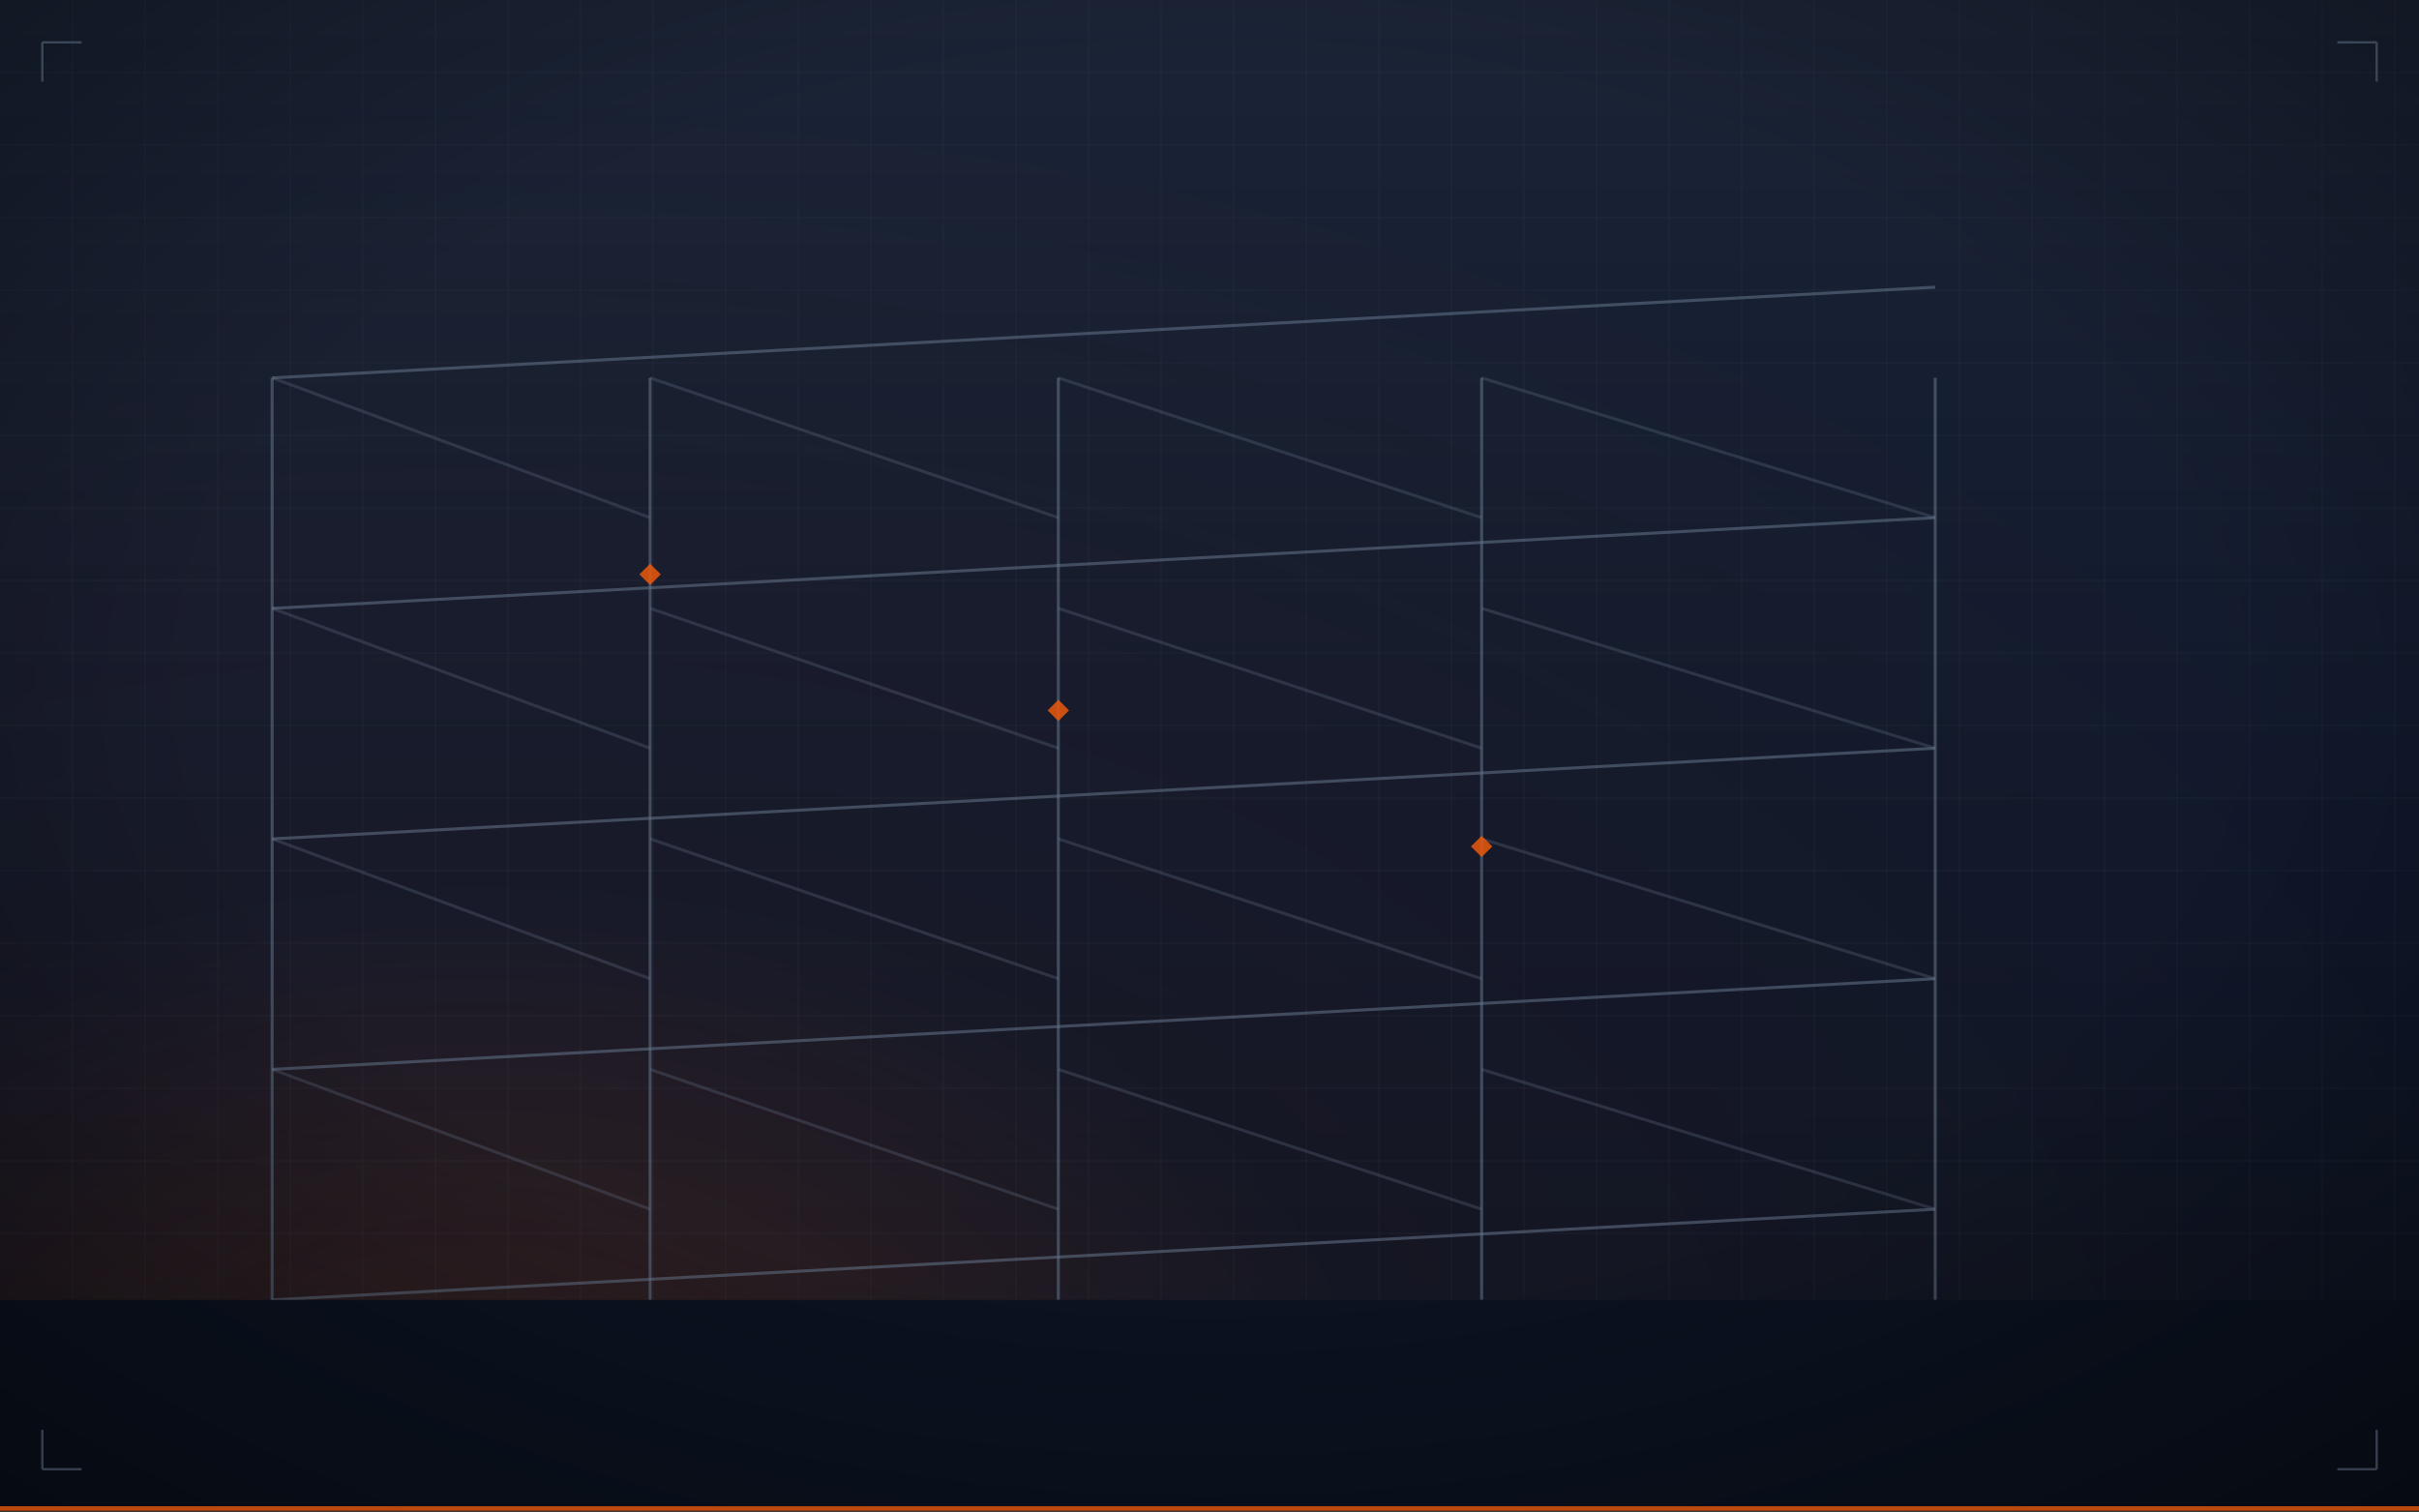
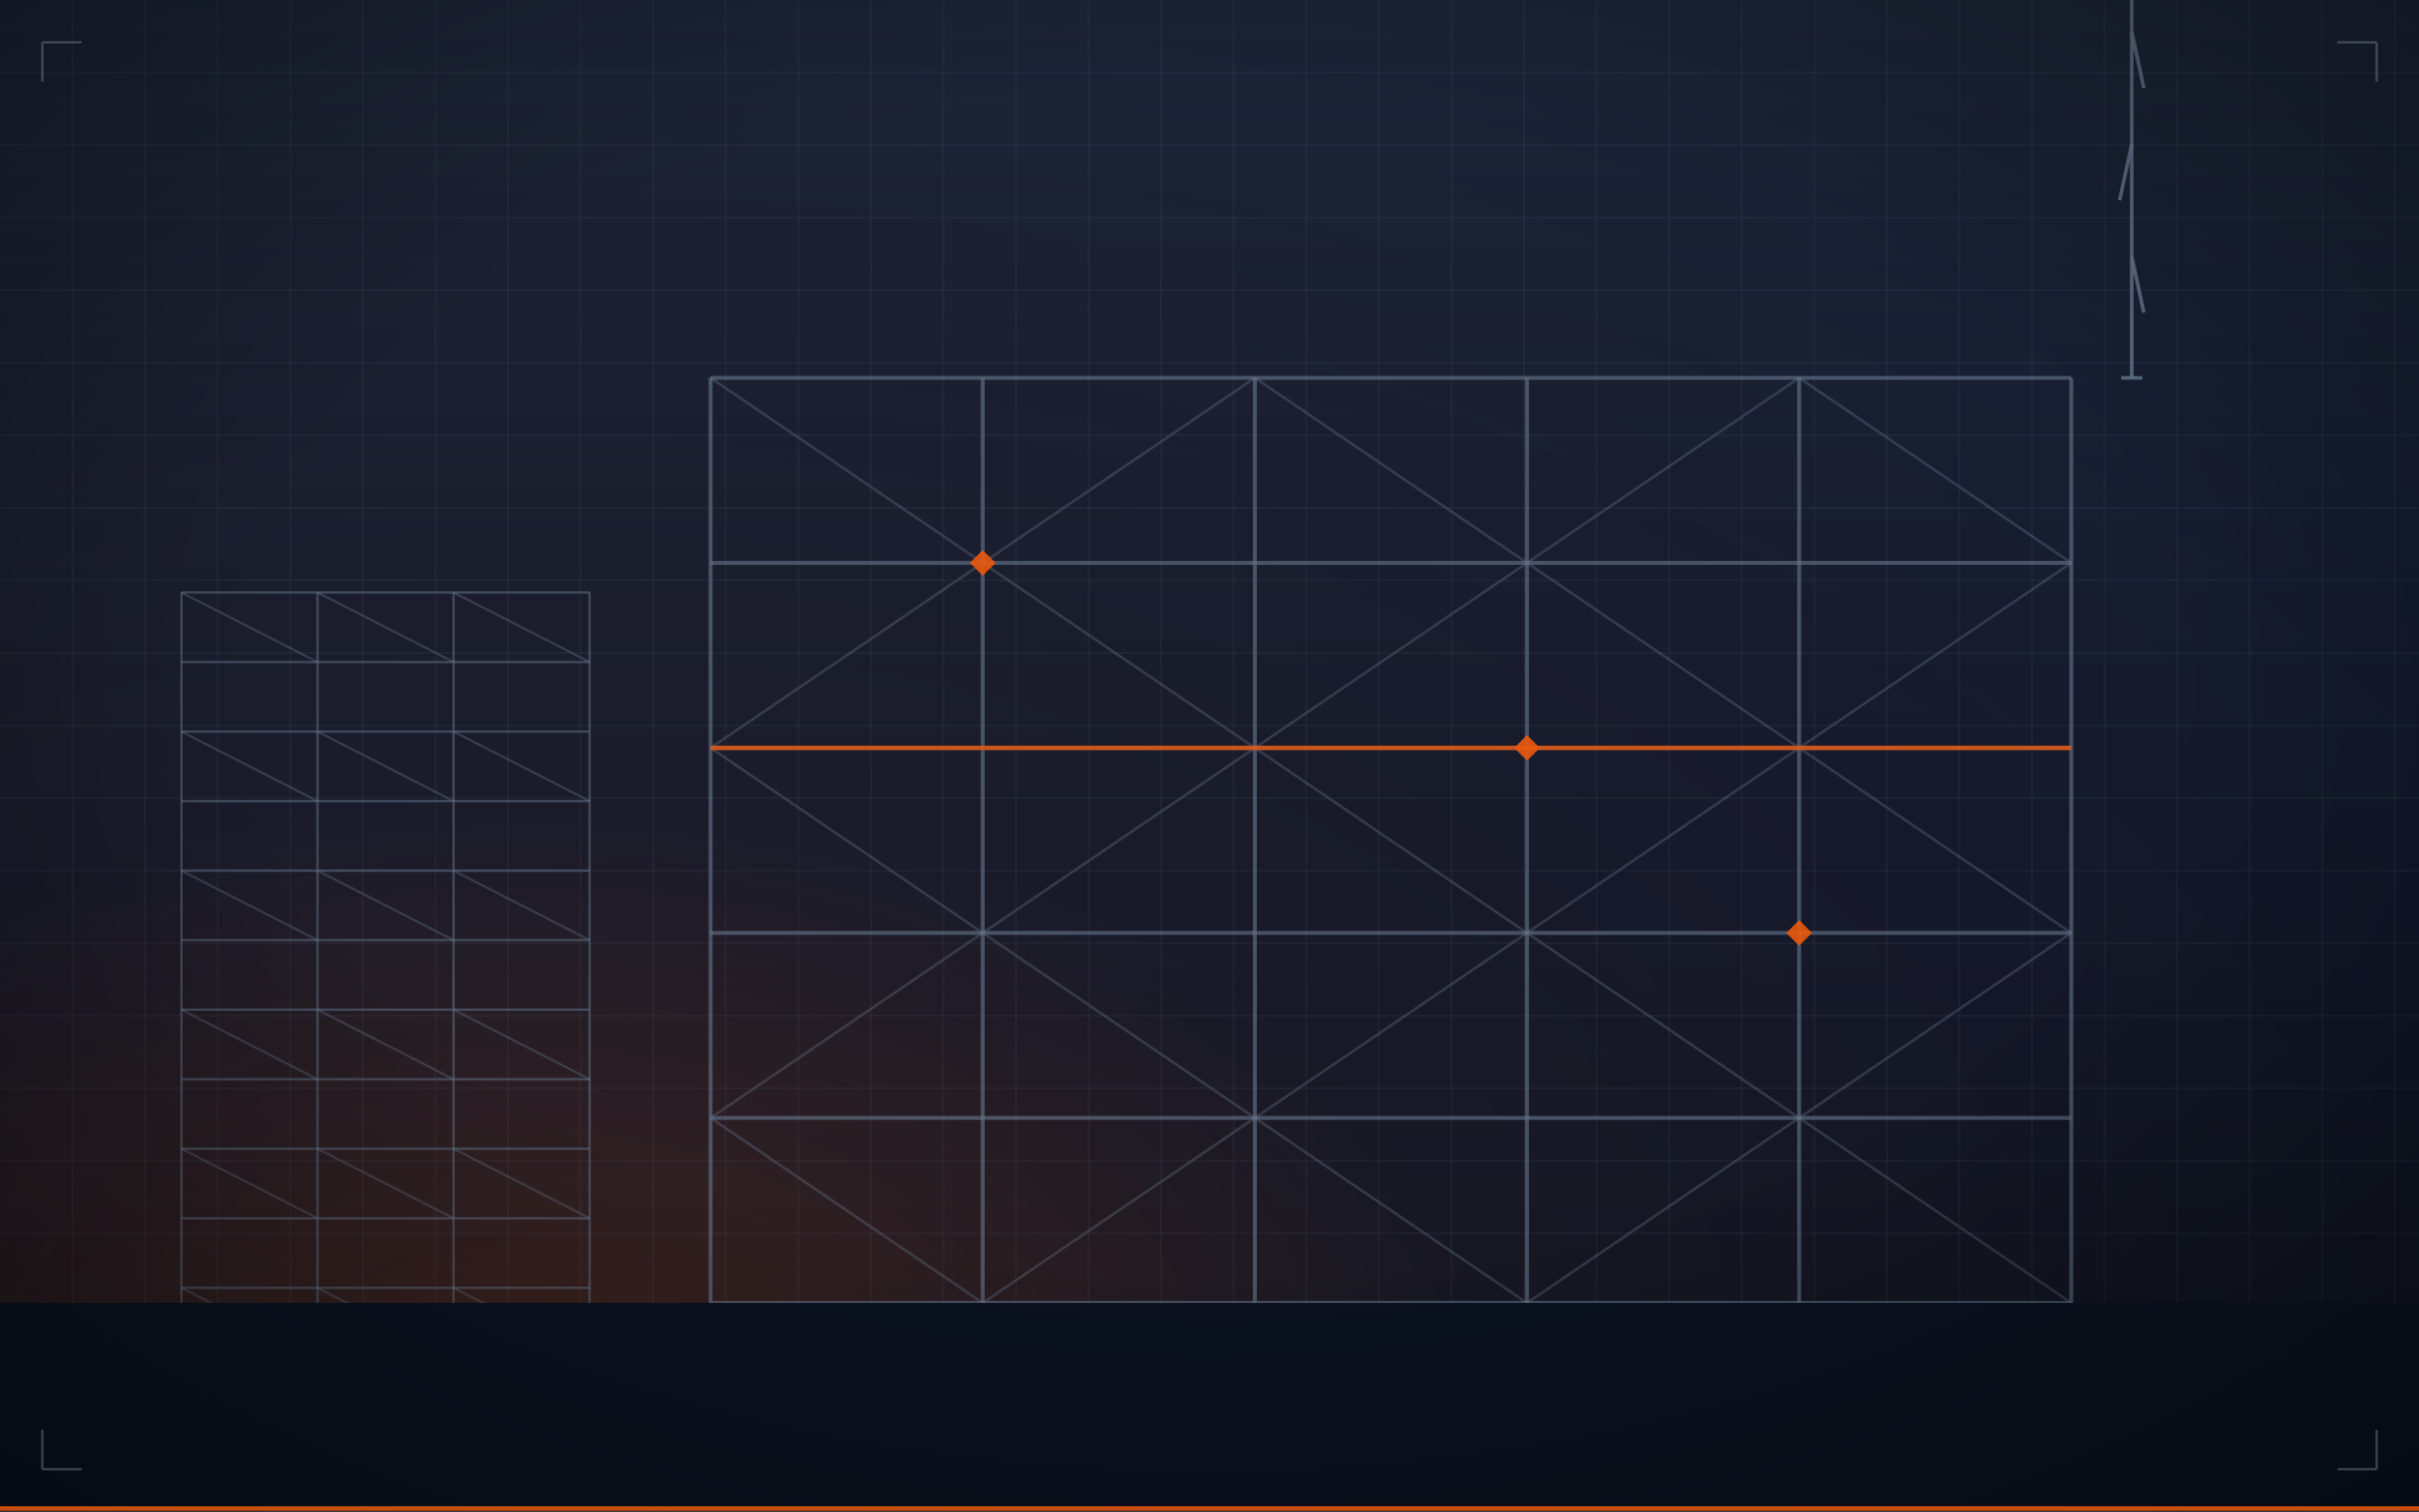
<svg xmlns="http://www.w3.org/2000/svg" width="1600" height="1000" viewBox="0 0 1600 1000" preserveAspectRatio="xMidYMid slice">
  <defs>
    <linearGradient id="skyb" x1="0" y1="0" x2="0" y2="1">
      <stop offset="0" stop-color="#1B2436" />
      <stop offset="0.6" stop-color="#0F172A" />
      <stop offset="1" stop-color="#0B1220" />
    </linearGradient>
-     <radialGradient id="glowb" cx="0.2" cy="0.95" r="0.9">
-       <stop offset="0" stop-color="#EA580C" stop-opacity="0.18" />
-       <stop offset="0.4" stop-color="#EA580C" stop-opacity="0.04" />
+     <radialGradient id="glowb" cx="0.22" cy="0.92" r="0.95">
+       <stop offset="0" stop-color="#EA580C" stop-opacity="0.22" />
+       <stop offset="0.4" stop-color="#EA580C" stop-opacity="0.05" />
      <stop offset="1" stop-color="#EA580C" stop-opacity="0" />
    </radialGradient>
-     <radialGradient id="vigb" cx="0.5" cy="0.45" r="0.75">
-       <stop offset="0.55" stop-color="#000000" stop-opacity="0" />
-       <stop offset="1" stop-color="#000000" stop-opacity="0.45" />
+     <radialGradient id="vigb" cx="0.5" cy="0.45" r="0.78">
+       <stop offset="0.5" stop-color="#000000" stop-opacity="0" />
+       <stop offset="1" stop-color="#000000" stop-opacity="0.5" />
    </radialGradient>
  </defs>
  <rect width="1600" height="1000" fill="url(#skyb)" />
  <rect width="1600" height="1000" fill="url(#glowb)" />
-   <g stroke="#64748B" stroke-opacity="0.06">
+   <g stroke="#64748B" stroke-opacity="0.12">
    <line x1="48" y1="0" x2="48" y2="1000" />
    <line x1="96" y1="0" x2="96" y2="1000" />
    <line x1="144" y1="0" x2="144" y2="1000" />
    <line x1="192" y1="0" x2="192" y2="1000" />
    <line x1="240" y1="0" x2="240" y2="1000" />
    <line x1="288" y1="0" x2="288" y2="1000" />
    <line x1="336" y1="0" x2="336" y2="1000" />
    <line x1="384" y1="0" x2="384" y2="1000" />
    <line x1="432" y1="0" x2="432" y2="1000" />
    <line x1="480" y1="0" x2="480" y2="1000" />
    <line x1="528" y1="0" x2="528" y2="1000" />
    <line x1="576" y1="0" x2="576" y2="1000" />
    <line x1="624" y1="0" x2="624" y2="1000" />
    <line x1="672" y1="0" x2="672" y2="1000" />
    <line x1="720" y1="0" x2="720" y2="1000" />
    <line x1="768" y1="0" x2="768" y2="1000" />
    <line x1="816" y1="0" x2="816" y2="1000" />
    <line x1="864" y1="0" x2="864" y2="1000" />
    <line x1="912" y1="0" x2="912" y2="1000" />
    <line x1="960" y1="0" x2="960" y2="1000" />
    <line x1="1008" y1="0" x2="1008" y2="1000" />
    <line x1="1056" y1="0" x2="1056" y2="1000" />
    <line x1="1104" y1="0" x2="1104" y2="1000" />
    <line x1="1152" y1="0" x2="1152" y2="1000" />
    <line x1="1200" y1="0" x2="1200" y2="1000" />
    <line x1="1248" y1="0" x2="1248" y2="1000" />
    <line x1="1296" y1="0" x2="1296" y2="1000" />
    <line x1="1344" y1="0" x2="1344" y2="1000" />
    <line x1="1392" y1="0" x2="1392" y2="1000" />
    <line x1="1440" y1="0" x2="1440" y2="1000" />
    <line x1="1488" y1="0" x2="1488" y2="1000" />
    <line x1="1536" y1="0" x2="1536" y2="1000" />
    <line x1="1584" y1="0" x2="1584" y2="1000" />
    <line x1="0" y1="48" x2="1600" y2="48" />
    <line x1="0" y1="96" x2="1600" y2="96" />
    <line x1="0" y1="144" x2="1600" y2="144" />
    <line x1="0" y1="192" x2="1600" y2="192" />
    <line x1="0" y1="240" x2="1600" y2="240" />
    <line x1="0" y1="288" x2="1600" y2="288" />
    <line x1="0" y1="336" x2="1600" y2="336" />
    <line x1="0" y1="384" x2="1600" y2="384" />
    <line x1="0" y1="432" x2="1600" y2="432" />
    <line x1="0" y1="480" x2="1600" y2="480" />
    <line x1="0" y1="528" x2="1600" y2="528" />
    <line x1="0" y1="576" x2="1600" y2="576" />
    <line x1="0" y1="624" x2="1600" y2="624" />
    <line x1="0" y1="672" x2="1600" y2="672" />
    <line x1="0" y1="720" x2="1600" y2="720" />
    <line x1="0" y1="768" x2="1600" y2="768" />
    <line x1="0" y1="816" x2="1600" y2="816" />
    <line x1="0" y1="864" x2="1600" y2="864" />
    <line x1="0" y1="912" x2="1600" y2="912" />
    <line x1="0" y1="960" x2="1600" y2="960" />
  </g>
-   <g stroke="#64748B" stroke-width="2" fill="none" stroke-opacity="0.55">
-     <line x1="180" y1="250" x2="180" y2="860" />
-     <line x1="430" y1="250" x2="430" y2="860" />
-     <line x1="700" y1="250" x2="700" y2="860" />
-     <line x1="980" y1="250" x2="980" y2="860" />
-     <line x1="1280" y1="250" x2="1280" y2="860" />
-     <line x1="180" y1="250" x2="1280" y2="190" />
-     <line x1="180" y1="250" x2="430" y2="342.5" stroke-opacity="0.3" />
-     <line x1="430" y1="250" x2="700" y2="342.5" stroke-opacity="0.3" />
-     <line x1="700" y1="250" x2="980" y2="342.5" stroke-opacity="0.3" />
-     <line x1="980" y1="250" x2="1280" y2="342.5" stroke-opacity="0.3" />
-     <line x1="180" y1="402.5" x2="1280" y2="342.5" />
-     <line x1="180" y1="402.5" x2="430" y2="495" stroke-opacity="0.3" />
-     <line x1="430" y1="402.5" x2="700" y2="495" stroke-opacity="0.3" />
-     <line x1="700" y1="402.5" x2="980" y2="495" stroke-opacity="0.3" />
-     <line x1="980" y1="402.5" x2="1280" y2="495" stroke-opacity="0.3" />
-     <line x1="180" y1="555" x2="1280" y2="495" />
-     <line x1="180" y1="555" x2="430" y2="647.5" stroke-opacity="0.3" />
-     <line x1="430" y1="555" x2="700" y2="647.5" stroke-opacity="0.3" />
-     <line x1="700" y1="555" x2="980" y2="647.5" stroke-opacity="0.3" />
-     <line x1="980" y1="555" x2="1280" y2="647.5" stroke-opacity="0.3" />
-     <line x1="180" y1="707.5" x2="1280" y2="647.5" />
-     <line x1="180" y1="707.5" x2="430" y2="800" stroke-opacity="0.3" />
-     <line x1="430" y1="707.5" x2="700" y2="800" stroke-opacity="0.3" />
-     <line x1="700" y1="707.5" x2="980" y2="800" stroke-opacity="0.3" />
-     <line x1="980" y1="707.5" x2="1280" y2="800" stroke-opacity="0.3" />
-     <line x1="180" y1="860" x2="1280" y2="800" />
+   <g stroke="#64748B" stroke-width="1.6" stroke-opacity="0.5" fill="none">
+     <line x1="120" y1="392" x2="120" y2="862" />
+     <line x1="210" y1="392" x2="210" y2="862" />
+     <line x1="300" y1="392" x2="300" y2="862" />
+     <line x1="390" y1="392" x2="390" y2="862" />
+     <line x1="120" y1="392" x2="390" y2="392" />
+     <line x1="120" y1="438" x2="390" y2="438" />
+     <line x1="120" y1="484" x2="390" y2="484" />
+     <line x1="120" y1="530" x2="390" y2="530" />
+     <line x1="120" y1="576" x2="390" y2="576" />
+     <line x1="120" y1="622" x2="390" y2="622" />
+     <line x1="120" y1="668" x2="390" y2="668" />
+     <line x1="120" y1="714" x2="390" y2="714" />
+     <line x1="120" y1="760" x2="390" y2="760" />
+     <line x1="120" y1="806" x2="390" y2="806" />
+     <line x1="120" y1="852" x2="390" y2="852" />
+     <line x1="120" y1="392" x2="210" y2="438" stroke-opacity="0.35" />
+     <line x1="120" y1="484" x2="210" y2="530" stroke-opacity="0.35" />
+     <line x1="120" y1="576" x2="210" y2="622" stroke-opacity="0.35" />
+     <line x1="120" y1="668" x2="210" y2="714" stroke-opacity="0.35" />
+     <line x1="120" y1="760" x2="210" y2="806" stroke-opacity="0.35" />
+     <line x1="120" y1="852" x2="210" y2="898" stroke-opacity="0.35" />
+     <line x1="210" y1="392" x2="300" y2="438" stroke-opacity="0.35" />
+     <line x1="210" y1="484" x2="300" y2="530" stroke-opacity="0.35" />
+     <line x1="210" y1="576" x2="300" y2="622" stroke-opacity="0.35" />
+     <line x1="210" y1="668" x2="300" y2="714" stroke-opacity="0.35" />
+     <line x1="210" y1="760" x2="300" y2="806" stroke-opacity="0.35" />
+     <line x1="210" y1="852" x2="300" y2="898" stroke-opacity="0.35" />
+     <line x1="300" y1="392" x2="390" y2="438" stroke-opacity="0.35" />
+     <line x1="300" y1="484" x2="390" y2="530" stroke-opacity="0.35" />
+     <line x1="300" y1="576" x2="390" y2="622" stroke-opacity="0.35" />
+     <line x1="300" y1="668" x2="390" y2="714" stroke-opacity="0.35" />
+     <line x1="300" y1="760" x2="390" y2="806" stroke-opacity="0.35" />
+     <line x1="300" y1="852" x2="390" y2="898" stroke-opacity="0.35" />
  </g>
-   <rect x="425" y="375" width="10" height="10" fill="#EA580C" opacity="0.85" transform="rotate(45 430 380)" />
-   <rect x="975" y="555" width="10" height="10" fill="#EA580C" opacity="0.85" transform="rotate(45 980 560)" />
-   <rect x="695" y="465" width="10" height="10" fill="#EA580C" opacity="0.85" transform="rotate(45 700 470)" />
-   <rect x="0" y="860" width="1600" height="140" fill="#0B1220" />
+   <g stroke="#64748B" stroke-width="2.6" stroke-opacity="0.62" fill="none">
+     <line x1="470" y1="250" x2="470" y2="862" />
+     <line x1="650" y1="250" x2="650" y2="862" />
+     <line x1="830" y1="250" x2="830" y2="862" />
+     <line x1="1010" y1="250" x2="1010" y2="862" />
+     <line x1="1190" y1="250" x2="1190" y2="862" />
+     <line x1="1370" y1="250" x2="1370" y2="862" />
+     <line x1="470" y1="250" x2="1370" y2="250" />
+     <line x1="470" y1="372.4" x2="1370" y2="372.4" />
+     <line x1="470" y1="494.8" x2="1370" y2="494.8" />
+     <line x1="470" y1="617.2" x2="1370" y2="617.2" />
+     <line x1="470" y1="739.6" x2="1370" y2="739.6" />
+     <line x1="470" y1="862" x2="1370" y2="862" />
+   </g>
+   <g stroke="#64748B" stroke-width="1.8" stroke-opacity="0.35" fill="none">
+     <line x1="470" y1="250" x2="650" y2="372.4" />
+     <line x1="830" y1="250" x2="650" y2="372.4" />
+     <line x1="830" y1="250" x2="1010" y2="372.4" />
+     <line x1="1190" y1="250" x2="1010" y2="372.4" />
+     <line x1="1190" y1="250" x2="1370" y2="372.4" />
+     <line x1="650" y1="372.4" x2="470" y2="494.8" />
+     <line x1="650" y1="372.4" x2="830" y2="494.8" />
+     <line x1="1010" y1="372.4" x2="830" y2="494.8" />
+     <line x1="1010" y1="372.4" x2="1190" y2="494.8" />
+     <line x1="1370" y1="372.4" x2="1190" y2="494.8" />
+     <line x1="470" y1="494.8" x2="650" y2="617.2" />
+     <line x1="830" y1="494.8" x2="650" y2="617.2" />
+     <line x1="830" y1="494.8" x2="1010" y2="617.2" />
+     <line x1="1190" y1="494.8" x2="1010" y2="617.2" />
+     <line x1="1190" y1="494.8" x2="1370" y2="617.2" />
+     <line x1="650" y1="617.2" x2="470" y2="739.6" />
+     <line x1="650" y1="617.2" x2="830" y2="739.6" />
+     <line x1="1010" y1="617.2" x2="830" y2="739.6" />
+     <line x1="1010" y1="617.2" x2="1190" y2="739.6" />
+     <line x1="1370" y1="617.2" x2="1190" y2="739.6" />
+     <line x1="470" y1="739.6" x2="650" y2="862" />
+     <line x1="830" y1="739.6" x2="650" y2="862" />
+     <line x1="830" y1="739.6" x2="1010" y2="862" />
+     <line x1="1190" y1="739.6" x2="1010" y2="862" />
+     <line x1="1190" y1="739.6" x2="1370" y2="862" />
+   </g>
+   <line x1="470" y1="494.8" x2="1370" y2="494.8" stroke="#EA580C" stroke-width="3" opacity="0.8" />
+   <rect x="644" y="366.4" width="12" height="12" fill="#EA580C" opacity="0.9" transform="rotate(45 650 372.4)" />
+   <rect x="1004" y="488.8" width="12" height="12" fill="#EA580C" opacity="0.9" transform="rotate(45 1010 494.8)" />
+   <rect x="1184" y="611.2" width="12" height="12" fill="#EA580C" opacity="0.9" transform="rotate(45 1190 617.2)" />
+   <g stroke="#64748B" stroke-width="2.4" fill="none" stroke-opacity="0.85">
+     <line x1="1410" y1="250" x2="1410" y2="-220" />
+     <line x1="1403" y1="250" x2="1417" y2="250" />
+     <line x1="1410" y1="-206" x2="890" y2="-206" />
+     <line x1="1410" y1="-206" x2="1576.4" y2="-206" />
+     <line x1="1410" y1="-220" x2="890" y2="-206" />
+     <line x1="1410" y1="-220" x2="1576.4" y2="-206" />
+     <line x1="1046" y1="-206" x2="1046" y2="-154" />
+     <line x1="1046" y1="-154" x2="1030" y2="-154" />
+     <line x1="1410" y1="-202" x2="1402" y2="-164.833" />
+     <line x1="1410" y1="-127.667" x2="1418" y2="-90.5" />
+     <line x1="1410" y1="-53.333" x2="1402" y2="-16.167" />
+     <line x1="1410" y1="21" x2="1418" y2="58.167" />
+     <line x1="1410" y1="95.333" x2="1402" y2="132.5" />
+     <line x1="1410" y1="169.667" x2="1418" y2="206.833" />
+   </g>
+   <rect x="0" y="862" width="1600" height="138" fill="#0B1220" />
  <rect width="1600" height="1000" fill="url(#vigb)" />
-   <line x1="0" y1="998" x2="1600" y2="998" stroke="#EA580C" stroke-width="3" stroke-opacity="0.8" />
-   <g stroke="#64748B" stroke-width="1.5" stroke-opacity="0.5">
+   <line x1="0" y1="998" x2="1600" y2="998" stroke="#EA580C" stroke-width="3" stroke-opacity="0.85" />
+   <g stroke="#64748B" stroke-width="1.5" stroke-opacity="0.55">
    <path d="M28 28 h26 M28 28 v26" />
    <path d="M1572 28 h-26 M1572 28 v26" />
    <path d="M28 972 h26 M28 972 v-26" />
    <path d="M1572 972 h-26 M1572 972 v-26" />
  </g>
</svg>
